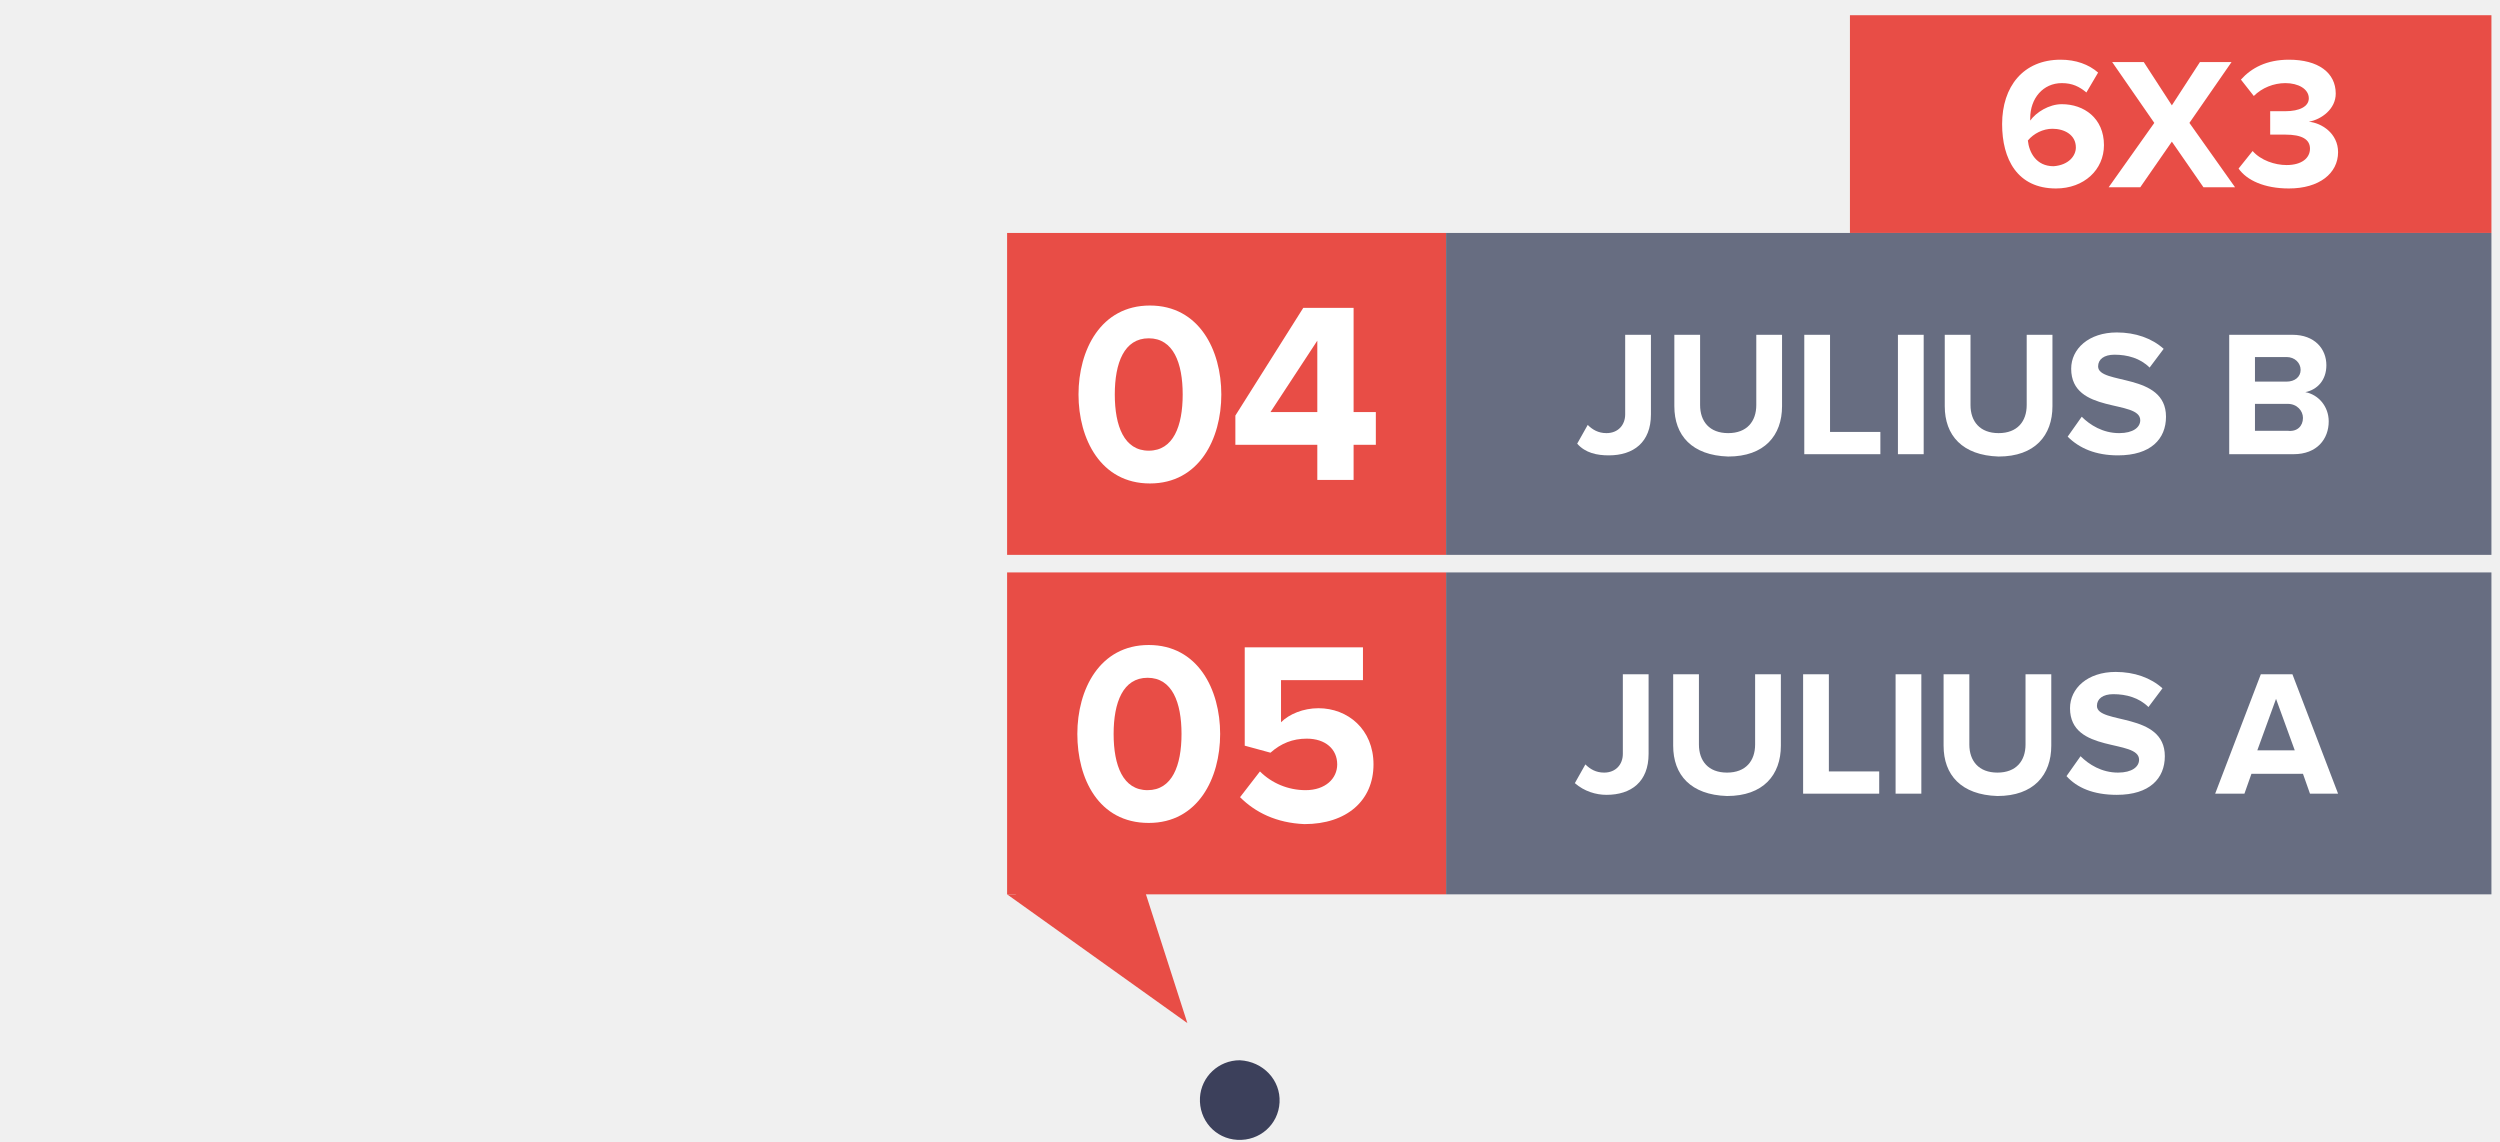
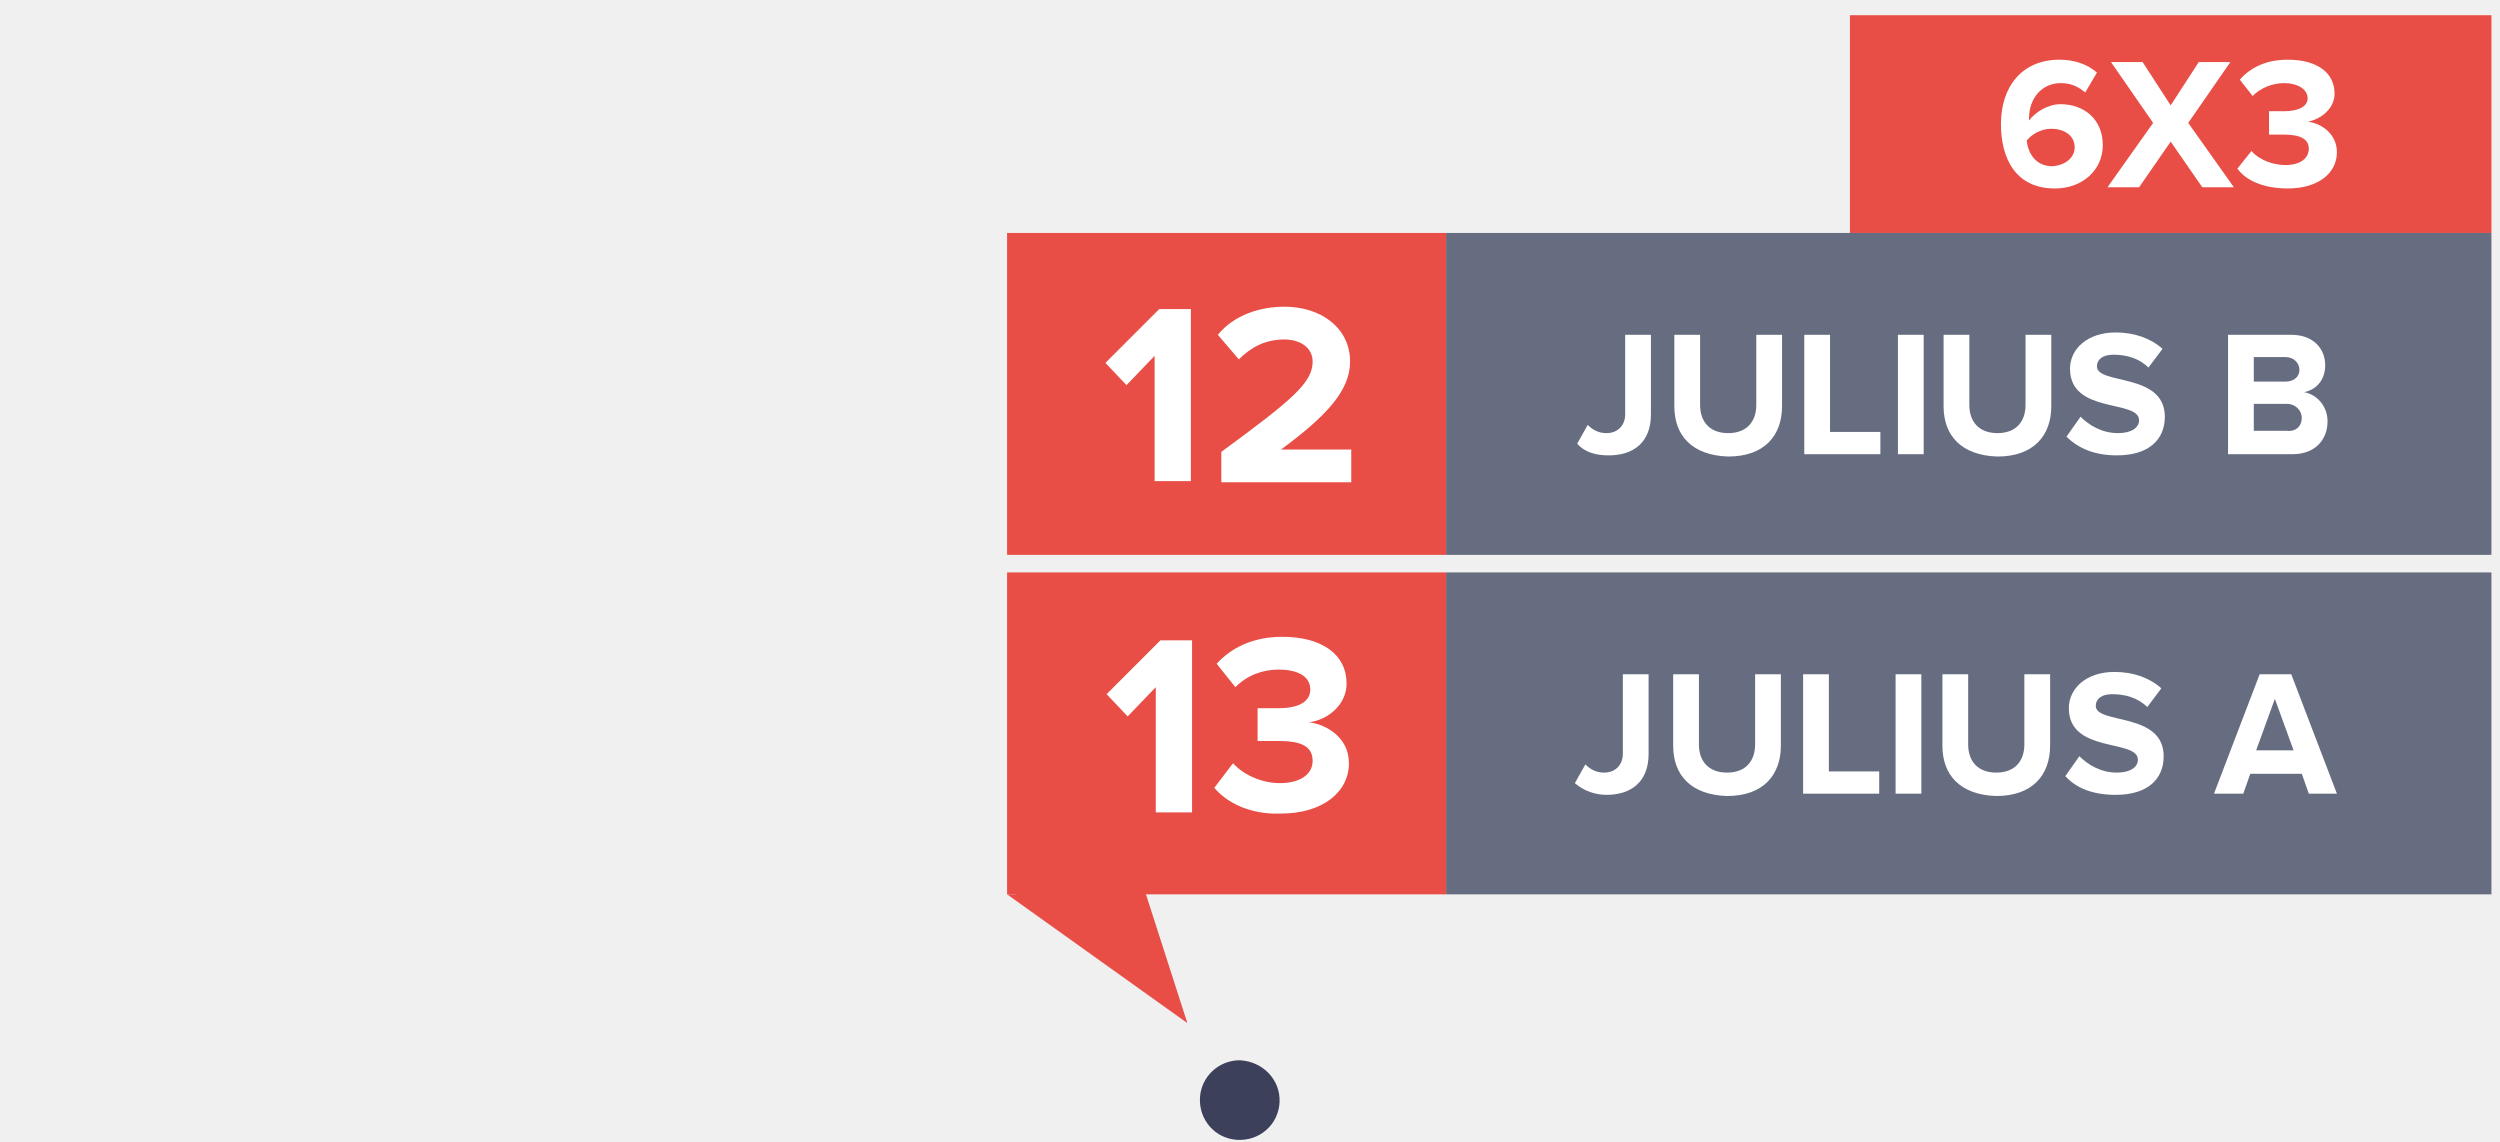
<svg xmlns="http://www.w3.org/2000/svg" version="1.1" id="Layer_1" width="213.457" height="97.451" x="0px" y="0px" viewBox="0 0 213.5 97.5" style="enable-background:new 0 0 213.5 97.5;" xml:space="preserve">
  <style type="text/css">
	.st0{opacity:0.92;fill:#2D314E;enable-background:new    ;}
	.st1{fill:none;}
	.st2{fill:#E84D46;}
	.st3{fill:#676D81;}
	.st4{fill:#FFFFFF;}
</style>
  <g id="_24_julho_novo" transform="translate(200.275 451.873)">
-     <path id="Path_11" class="st0" d="M-91-357.7c-0.1,1.9-1.7,3.3-3.6,3.2s-3.3-1.7-3.2-3.6c0.1-1.8,1.6-3.2,3.4-3.2   C-92.4-361.2-90.9-359.6-91-357.7z" />
+     <path id="Path_11" class="st0" d="M-91-357.7c-0.1,1.9-1.7,3.3-3.6,3.2c-1.9-0.1-3.3-1.7-3.2-3.6c0.1-1.8,1.6-3.2,3.4-3.2   C-92.4-361.2-90.9-359.6-91-357.7z" />
  </g>
  <g id="Group_68" transform="translate(-119 -582.025)">
    <rect id="Rectangle_44" x="119" y="623" class="st1" width="81" height="15" />
  </g>
  <rect x="86" y="19.9" class="st2" width="37.5" height="27.5" />
  <g>
    <rect x="158" y="1.3" class="st2" width="54.8" height="18.6" />
  </g>
  <rect x="123.5" y="19.9" class="st3" width="89.3" height="27.5" />
  <g>
    <path class="st4" d="M134.7,37.9l0.9-1.6c0.4,0.4,0.9,0.7,1.6,0.7c1,0,1.6-0.7,1.6-1.6v-6.8h2.2v6.8c0,2.4-1.5,3.5-3.6,3.5   C136.4,38.9,135.4,38.7,134.7,37.9z" />
    <path class="st4" d="M143,34.7v-6.1h2.2v6c0,1.4,0.8,2.4,2.4,2.4c1.6,0,2.4-1,2.4-2.4v-6h2.2v6.1c0,2.5-1.5,4.3-4.6,4.3   C144.5,38.9,143,37.2,143,34.7z" />
    <path class="st4" d="M154.1,38.8V28.6h2.2v8.3h4.3v1.9C160.6,38.8,154.1,38.8,154.1,38.8z" />
    <path class="st4" d="M162.1,38.8V28.6h2.2v10.2H162.1z" />
-     <path class="st4" d="M166.1,34.7v-6.1h2.2v6c0,1.4,0.8,2.4,2.4,2.4c1.6,0,2.4-1,2.4-2.4v-6h2.2v6.1c0,2.5-1.5,4.3-4.6,4.3   C167.6,38.9,166.1,37.2,166.1,34.7z" />
-     <path class="st4" d="M176.6,37.3l1.2-1.7c0.7,0.7,1.8,1.4,3.2,1.4c1.2,0,1.8-0.5,1.8-1.1c0-1.8-5.9-0.5-5.9-4.4   c0-1.7,1.5-3.1,3.9-3.1c1.6,0,3,0.5,4,1.4l-1.2,1.6c-0.8-0.8-1.9-1.1-3-1.1c-0.9,0-1.4,0.4-1.4,1c0,1.6,5.8,0.5,5.8,4.3   c0,1.9-1.3,3.3-4.1,3.3C179,38.9,177.6,38.3,176.6,37.3z" />
-     <path class="st4" d="M190.4,38.8V28.6h5.4c1.9,0,2.9,1.2,2.9,2.6c0,1.3-0.8,2.1-1.8,2.3c1.1,0.2,2,1.2,2,2.5c0,1.5-1,2.8-3,2.8   H190.4z M196.5,31.6c0-0.6-0.5-1.1-1.2-1.1h-2.7v2.1h2.7C196,32.6,196.5,32.2,196.5,31.6z M196.7,35.7c0-0.6-0.5-1.2-1.3-1.2h-2.8   v2.3h2.8C196.2,36.9,196.7,36.4,196.7,35.7z" />
+     <path class="st4" d="M166,34.7v-6.1h2.2v6c0,1.4,0.8,2.4,2.4,2.4s2.4-1,2.4-2.4v-6h2.2v6.1c0,2.5-1.5,4.3-4.6,4.3   C167.5,38.9,166,37.2,166,34.7z" />
+     <path class="st4" d="M176.5,37.3l1.2-1.7c0.7,0.7,1.8,1.4,3.2,1.4c1.2,0,1.8-0.5,1.8-1.1c0-1.8-5.9-0.5-5.9-4.4   c0-1.7,1.5-3.1,3.9-3.1c1.6,0,3,0.5,4,1.4l-1.2,1.6c-0.8-0.8-1.9-1.1-3-1.1c-0.9,0-1.4,0.4-1.4,1c0,1.6,5.8,0.5,5.8,4.3   c0,1.9-1.3,3.3-4.1,3.3C178.9,38.9,177.5,38.3,176.5,37.3z" />
+     <path class="st4" d="M190.3,38.8V28.6h5.4c1.9,0,2.9,1.2,2.9,2.6c0,1.3-0.8,2.1-1.8,2.3c1.1,0.2,2,1.2,2,2.5c0,1.5-1,2.8-3,2.8   H190.3z M196.4,31.6c0-0.6-0.5-1.1-1.2-1.1h-2.7v2.1h2.7C195.9,32.6,196.4,32.2,196.4,31.6z M196.6,35.7c0-0.6-0.5-1.2-1.3-1.2   h-2.8v2.3h2.8C196.1,36.9,196.6,36.4,196.6,35.7z" />
  </g>
  <g>
-     <path class="st4" d="M92.1,33.7c0-3.8,1.9-7.6,6.1-7.6c4.2,0,6.1,3.8,6.1,7.6c0,3.8-1.9,7.6-6.1,7.6C94,41.3,92.1,37.5,92.1,33.7z    M101,33.7c0-2.7-0.8-4.8-2.9-4.8s-2.9,2.1-2.9,4.8s0.8,4.8,2.9,4.8C100.2,38.5,101,36.4,101,33.7z" />
-     <path class="st4" d="M112.5,41v-3h-7v-2.5l5.8-9.2h4.3v8.9h1.9V38h-1.9v3H112.5z M112.5,29.1l-4,6.1h4V29.1z" />
-   </g>
-   <g>
-     <path class="st4" d="M171,10.6c0-3.2,1.8-5.5,5-5.5c1.3,0,2.4,0.4,3.2,1.1l-1,1.7c-0.6-0.5-1.2-0.8-2.1-0.8c-1.6,0-2.7,1.3-2.7,3   c0,0.1,0,0.1,0,0.2c0.5-0.7,1.6-1.4,2.7-1.4c1.9,0,3.6,1.2,3.6,3.5c0,2.1-1.7,3.7-4.1,3.7C172.3,16.1,171,13.6,171,10.6z    M177.3,12.6c0-1.1-1-1.6-2-1.6c-0.8,0-1.6,0.4-2.1,1c0.1,1,0.7,2.2,2.2,2.2C176.7,14.1,177.3,13.3,177.3,12.6z" />
-     <path class="st4" d="M188.2,16l-2.7-3.9l-2.7,3.9h-2.7l3.9-5.5l-3.6-5.2h2.7l2.4,3.7l2.4-3.7h2.7l-3.6,5.2l3.9,5.5H188.2z" />
-     <path class="st4" d="M191.2,14.4l1.2-1.5c0.7,0.8,1.9,1.2,2.9,1.2c1.3,0,2-0.6,2-1.4s-0.7-1.2-2.1-1.2c-0.4,0-1.2,0-1.3,0v-2   c0.2,0,0.9,0,1.3,0c1.2,0,2-0.4,2-1.1c0-0.8-0.9-1.3-2-1.3c-1,0-2,0.4-2.7,1.1l-1.1-1.4c0.9-1,2.2-1.7,4.1-1.7c2.5,0,4,1.1,4,2.9   c0,1.3-1.2,2.2-2.3,2.4c1.1,0.1,2.5,1,2.5,2.6c0,1.8-1.6,3.1-4.2,3.1C193.4,16.1,191.9,15.4,191.2,14.4z" />
+     <path class="st4" d="M170.9,10.6c0-3.2,1.8-5.5,5-5.5c1.3,0,2.4,0.4,3.2,1.1l-1,1.7c-0.6-0.5-1.2-0.8-2.1-0.8c-1.6,0-2.7,1.3-2.7,3   c0,0.1,0,0.1,0,0.2c0.5-0.7,1.6-1.4,2.7-1.4c1.9,0,3.6,1.2,3.6,3.5c0,2.1-1.7,3.7-4.1,3.7C172.2,16.1,170.9,13.6,170.9,10.6z    M177.2,12.6c0-1.1-1-1.6-2-1.6c-0.8,0-1.6,0.4-2.1,1c0.1,1,0.7,2.2,2.2,2.2C176.6,14.1,177.2,13.3,177.2,12.6z" />
+     <path class="st4" d="M188.1,16l-2.7-3.9l-2.7,3.9H180l3.9-5.5l-3.6-5.2h2.7l2.4,3.7l2.4-3.7h2.7l-3.6,5.2l3.9,5.5H188.1z" />
+     <path class="st4" d="M191.1,14.4l1.2-1.5c0.7,0.8,1.9,1.2,2.9,1.2c1.3,0,2-0.6,2-1.4c0-0.8-0.7-1.2-2.1-1.2c-0.4,0-1.2,0-1.3,0v-2   c0.2,0,0.9,0,1.3,0c1.2,0,2-0.4,2-1.1c0-0.8-0.9-1.3-2-1.3c-1,0-2,0.4-2.7,1.1l-1.1-1.4c0.9-1,2.2-1.7,4.1-1.7c2.5,0,4,1.1,4,2.9   c0,1.3-1.2,2.2-2.3,2.4c1.1,0.1,2.5,1,2.5,2.6c0,1.8-1.6,3.1-4.2,3.1C193.3,16.1,191.8,15.4,191.1,14.4z" />
  </g>
  <g>
    <rect x="123.5" y="48.9" class="st3" width="89.3" height="27.5" />
  </g>
  <rect x="86" y="48.9" class="st2" width="37.5" height="27.5" />
  <g>
    <path class="st4" d="M134.5,66.9l0.9-1.6c0.4,0.4,0.9,0.7,1.6,0.7c1,0,1.6-0.7,1.6-1.6v-6.8h2.2v6.8c0,2.4-1.5,3.5-3.6,3.5   C136.3,67.9,135.3,67.6,134.5,66.9z" />
-     <path class="st4" d="M142.9,63.7v-6.1h2.2v6c0,1.4,0.8,2.4,2.4,2.4s2.4-1,2.4-2.4v-6h2.2v6.1c0,2.5-1.5,4.3-4.6,4.3   C144.4,67.9,142.9,66.2,142.9,63.7z" />
+     <path class="st4" d="M142.9,63.7v-6.1h2.2v6c0,1.4,0.8,2.4,2.4,2.4c1.6,0,2.4-1,2.4-2.4v-6h2.2v6.1c0,2.5-1.5,4.3-4.6,4.3   C144.4,67.9,142.9,66.2,142.9,63.7z" />
    <path class="st4" d="M154,67.8V57.6h2.2v8.3h4.3v1.9H154z" />
-     <path class="st4" d="M161.9,67.8V57.6h2.2v10.2C164,67.8,161.9,67.8,161.9,67.8z" />
-     <path class="st4" d="M166,63.7v-6.1h2.2v6c0,1.4,0.8,2.4,2.4,2.4s2.4-1,2.4-2.4v-6h2.2v6.1c0,2.5-1.5,4.3-4.6,4.3   C167.5,67.9,166,66.2,166,63.7z" />
-     <path class="st4" d="M176.5,66.3l1.2-1.7c0.7,0.7,1.8,1.4,3.2,1.4c1.2,0,1.8-0.5,1.8-1.1c0-1.8-5.9-0.5-5.9-4.4   c0-1.7,1.5-3.1,3.9-3.1c1.6,0,3,0.5,4,1.4l-1.2,1.6c-0.8-0.8-1.9-1.1-3-1.1c-0.9,0-1.4,0.4-1.4,1c0,1.6,5.8,0.5,5.8,4.3   c0,1.9-1.3,3.3-4.1,3.3C178.8,67.9,177.4,67.3,176.5,66.3z" />
-     <path class="st4" d="M197.3,67.8l-0.6-1.7h-4.4l-0.6,1.7h-2.5l3.9-10.2h2.7l3.9,10.2H197.3z M194.4,59.7l-1.6,4.4h3.2L194.4,59.7z" />
+     <path class="st4" d="M161.9,67.8V57.6h2.2v10.2C163.9,67.8,161.9,67.8,161.9,67.8z" />
+     <path class="st4" d="M165.9,63.7v-6.1h2.2v6c0,1.4,0.8,2.4,2.4,2.4s2.4-1,2.4-2.4v-6h2.2v6.1c0,2.5-1.5,4.3-4.6,4.3   C167.4,67.9,165.9,66.2,165.9,63.7z" />
+     <path class="st4" d="M176.4,66.3l1.2-1.7c0.7,0.7,1.8,1.4,3.2,1.4c1.2,0,1.8-0.5,1.8-1.1c0-1.8-5.9-0.5-5.9-4.4   c0-1.7,1.5-3.1,3.9-3.1c1.6,0,3,0.5,4,1.4l-1.2,1.6c-0.8-0.8-1.9-1.1-3-1.1c-0.9,0-1.4,0.4-1.4,1c0,1.6,5.8,0.5,5.8,4.3   c0,1.9-1.3,3.3-4.1,3.3C178.7,67.9,177.3,67.3,176.4,66.3z" />
+     <path class="st4" d="M197.2,67.8l-0.6-1.7h-4.4l-0.6,1.7h-2.5l3.9-10.2h2.7l3.9,10.2H197.2z M194.3,59.7l-1.6,4.4h3.2L194.3,59.7z" />
+   </g>
+   <polyline class="st2" points="86,76.4 101.4,87.4 96.8,73.1 86.7,76.4 " />
+   <g>
+     <path class="st4" d="M98.6,41.1V30.4l-2.4,2.5L94.4,31l4.6-4.6h2.7v14.7H98.6z" />
+     <path class="st4" d="M104.3,41.1v-2.5c6-4.4,7.8-5.9,7.8-7.7c0-1.3-1.2-1.9-2.4-1.9c-1.7,0-2.9,0.7-3.9,1.7l-1.8-2.1   c1.4-1.7,3.6-2.4,5.7-2.4c3.1,0,5.6,1.8,5.6,4.7c0,2.5-2.1,4.7-5.9,7.5h6v2.8H104.3z" />
  </g>
  <g>
-     <path class="st4" d="M92,62.7c0-3.8,1.9-7.6,6.1-7.6s6.1,3.8,6.1,7.6s-1.9,7.6-6.1,7.6C93.8,70.3,92,66.5,92,62.7z M100.9,62.7   c0-2.7-0.8-4.8-2.9-4.8c-2.1,0-2.9,2.1-2.9,4.8c0,2.7,0.8,4.8,2.9,4.8C100.1,67.5,100.9,65.4,100.9,62.7z" />
-     <path class="st4" d="M105.9,68.1l1.7-2.2c1,1,2.4,1.6,3.9,1.6c1.7,0,2.7-1,2.7-2.2c0-1.3-1-2.2-2.6-2.2c-1.2,0-2.2,0.4-3.1,1.2   l-2.2-0.6v-8.4h10.1v2.8h-7v3.6c0.7-0.7,1.9-1.2,3.2-1.2c2.5,0,4.7,1.8,4.7,4.8c0,3.1-2.3,5.1-5.9,5.1   C109,70.3,107.2,69.4,105.9,68.1z" />
+     <path class="st4" d="M98.7,69.4V58.7l-2.4,2.5l-1.8-1.9l4.6-4.6h2.7v14.7H98.7z" />
+     <path class="st4" d="M103.7,67.3l1.6-2.1c1,1.1,2.6,1.7,4,1.7c1.8,0,2.8-0.8,2.8-1.9c0-1.2-0.9-1.7-2.9-1.7c-0.6,0-1.6,0-1.8,0   v-2.8c0.3,0,1.3,0,1.8,0c1.6,0,2.7-0.5,2.7-1.6c0-1.2-1.2-1.7-2.7-1.7c-1.4,0-2.7,0.5-3.7,1.5l-1.6-2c1.2-1.3,3-2.3,5.6-2.3   c3.4,0,5.5,1.5,5.5,4c0,1.8-1.6,3.1-3.2,3.3c1.5,0.2,3.4,1.3,3.4,3.5c0,2.5-2.3,4.3-5.8,4.3C106.8,69.6,104.8,68.6,103.7,67.3z" />
  </g>
-   <polyline class="st2" points="86,76.4 101.4,87.4 96.8,73.1 86.7,76.4 " />
</svg>
